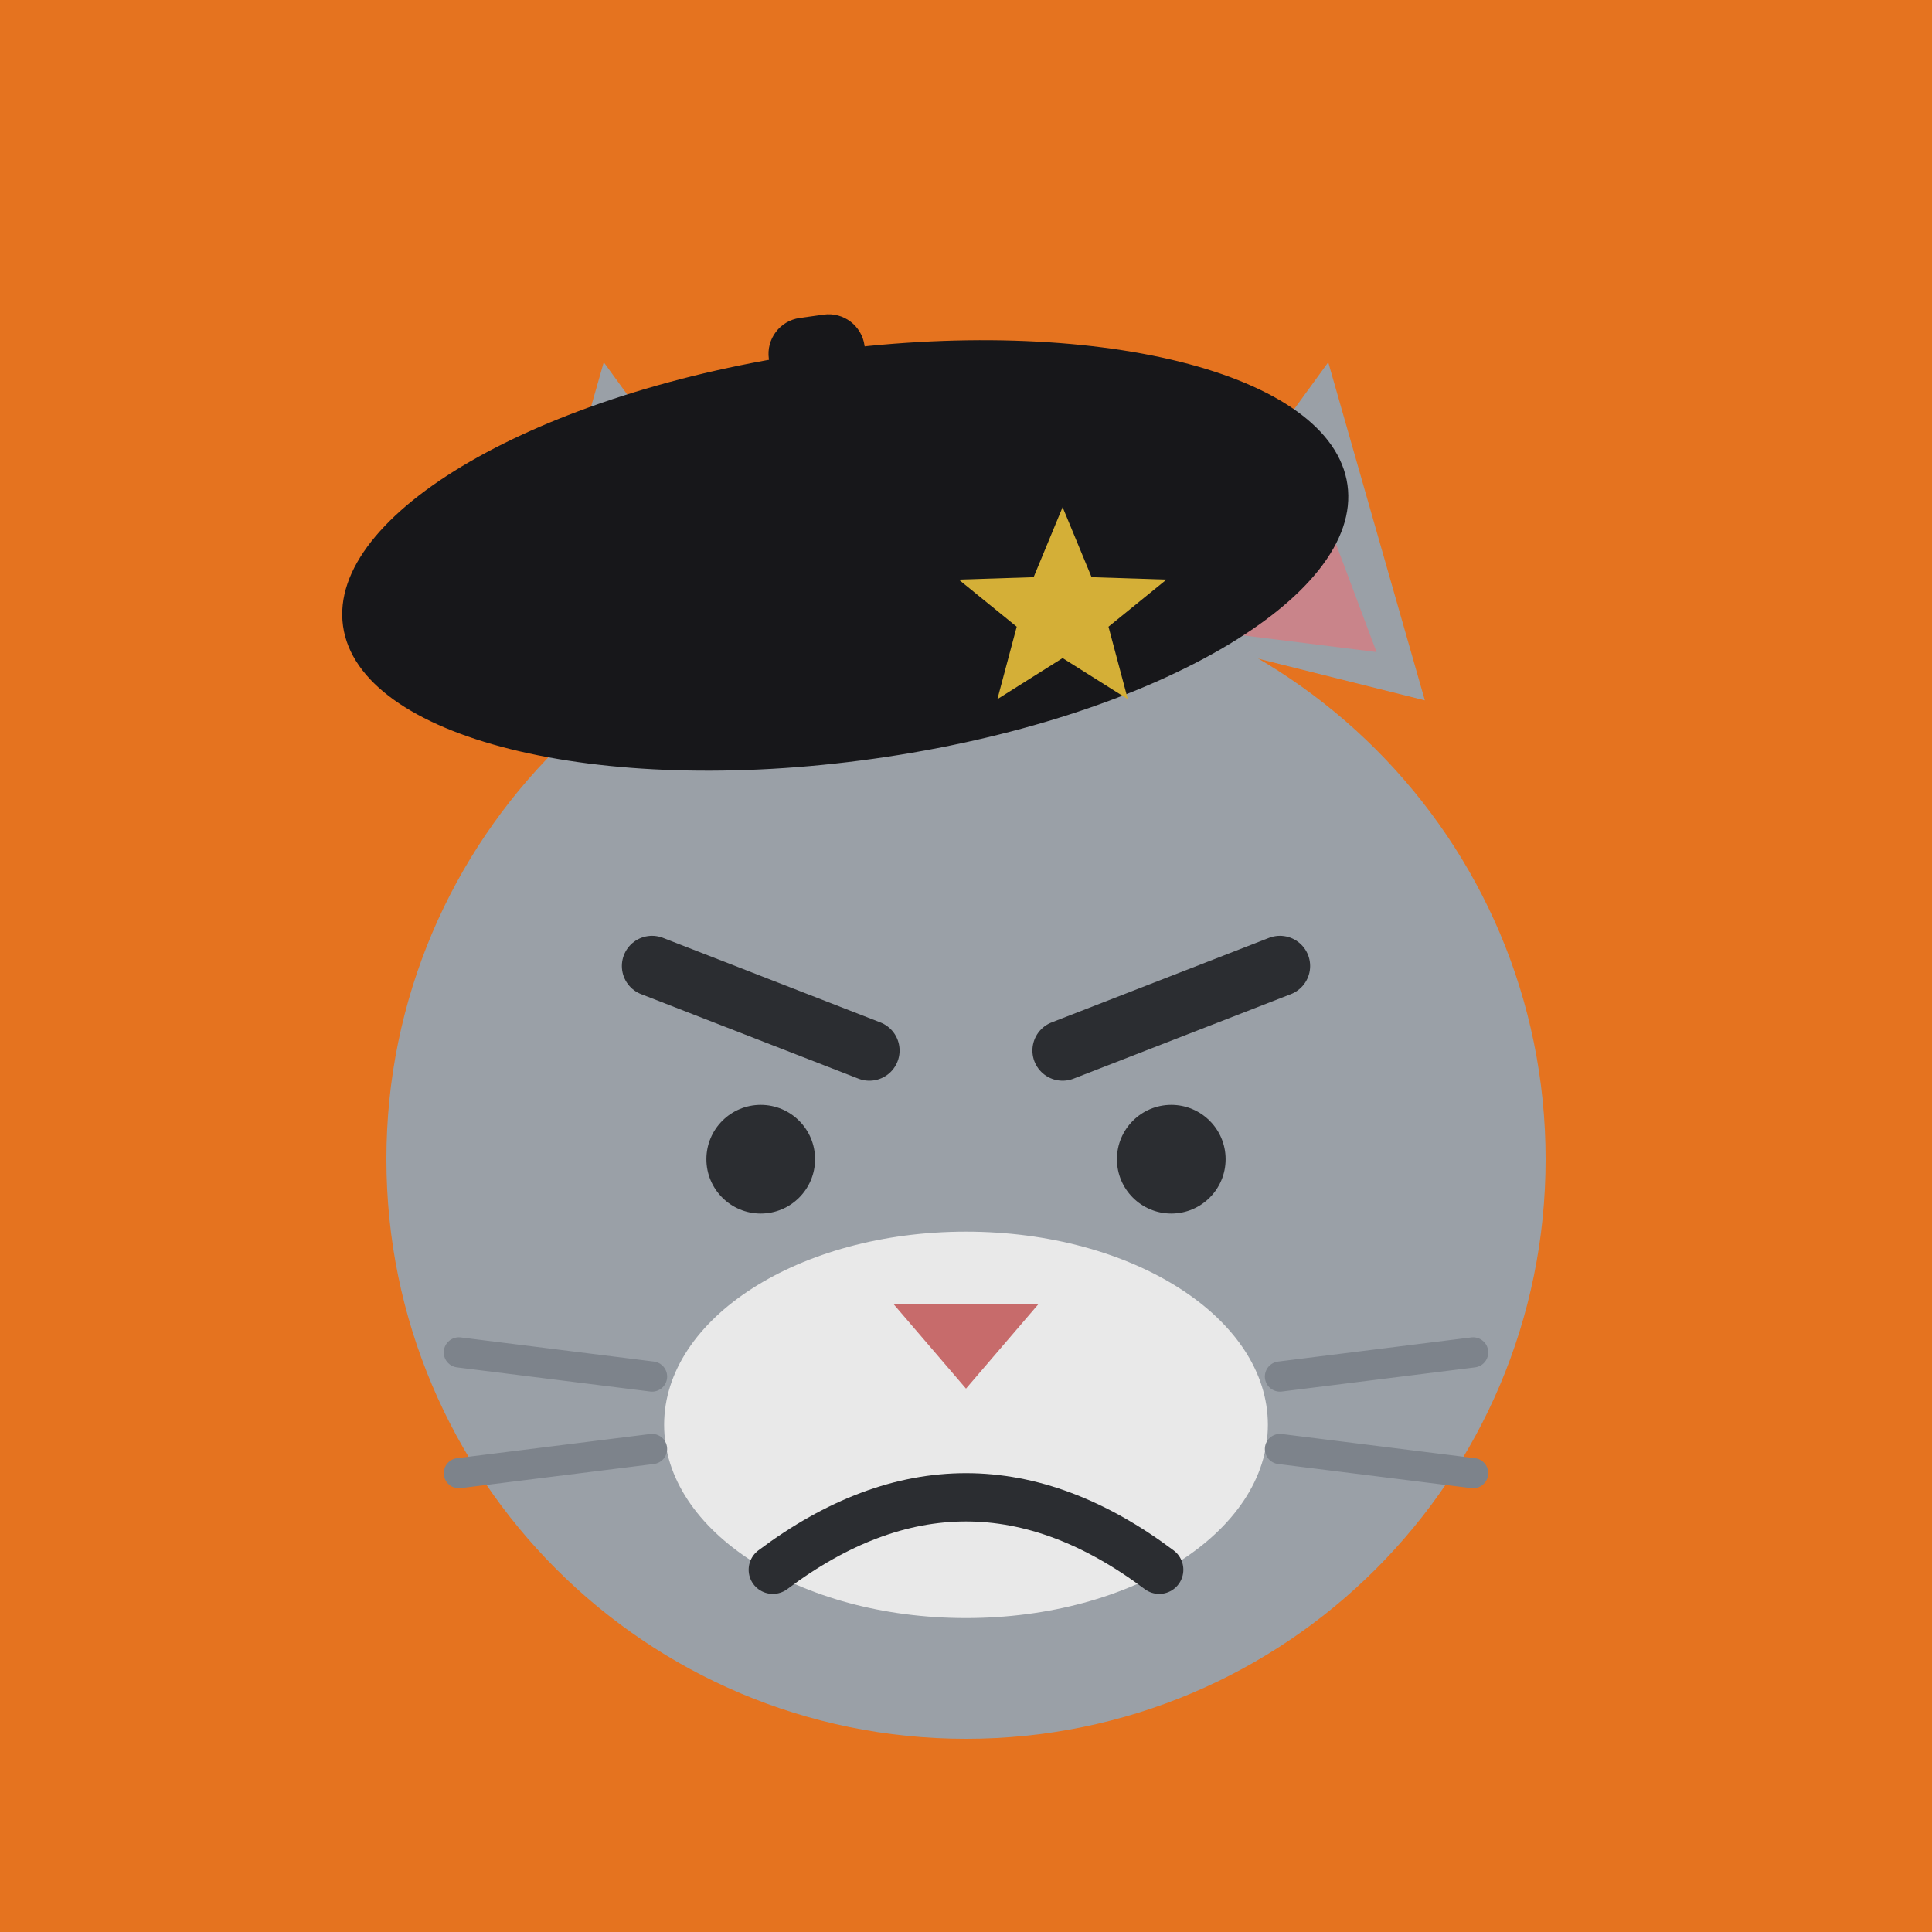
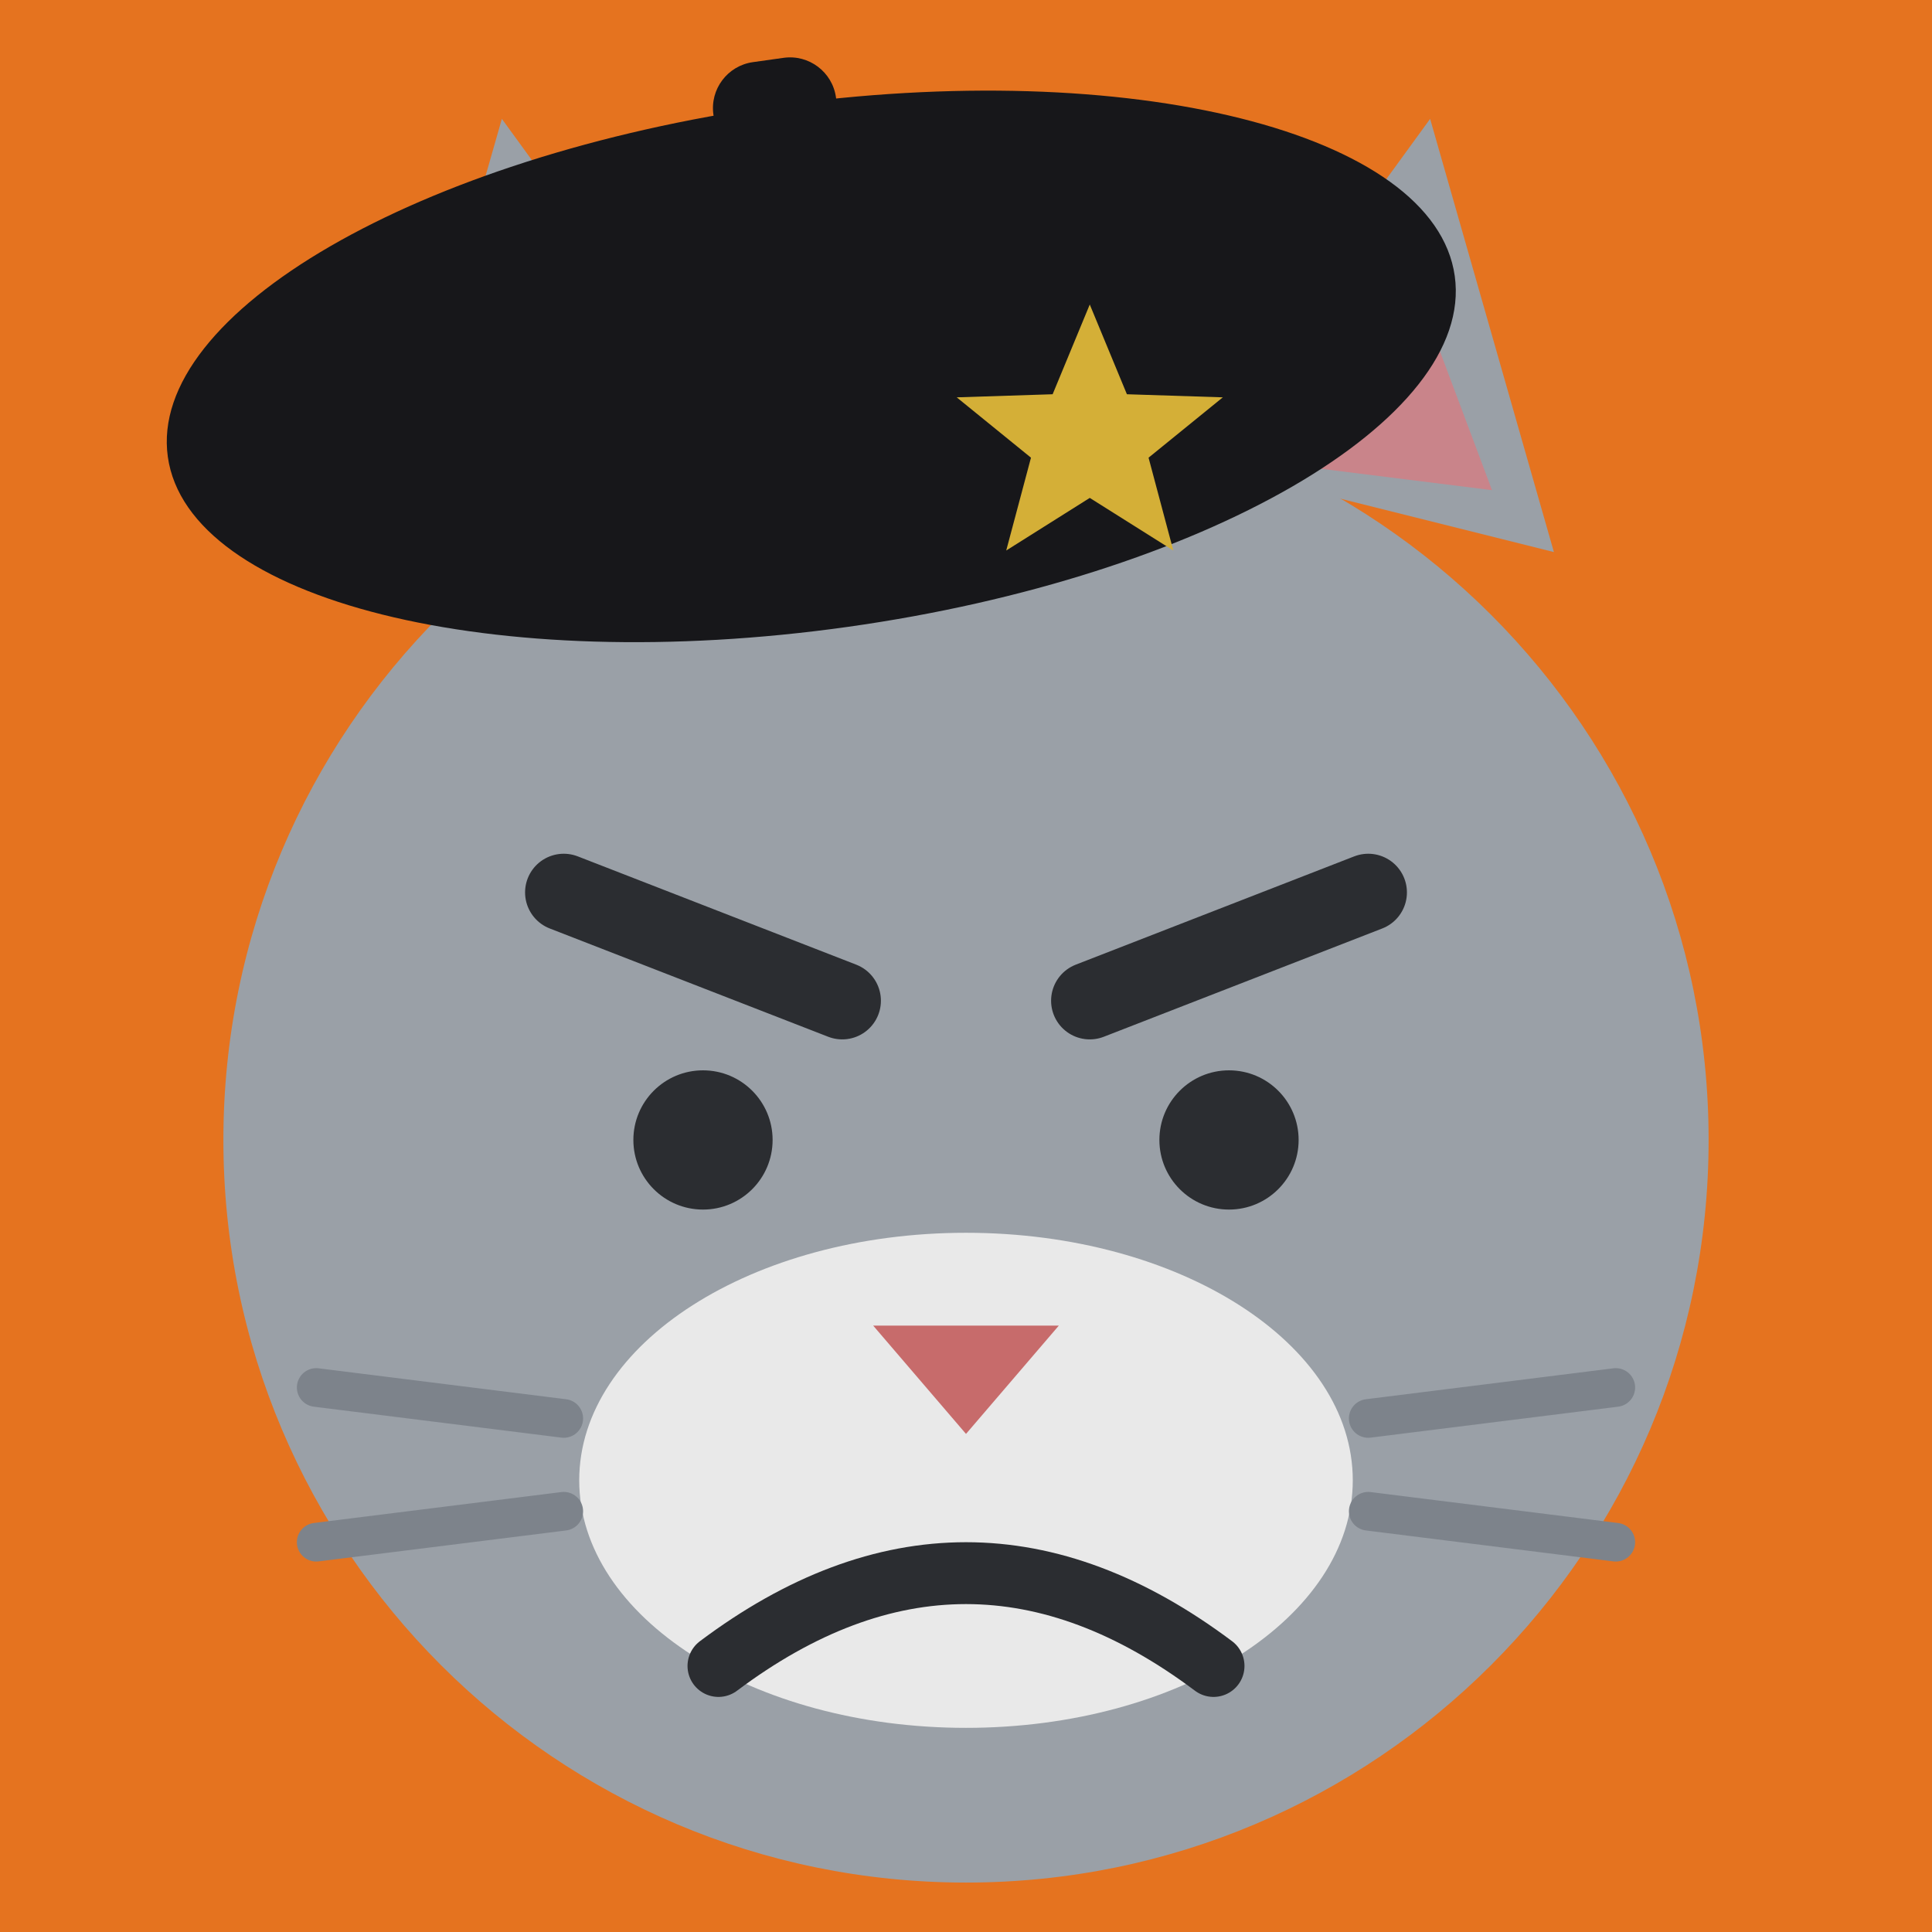
<svg xmlns="http://www.w3.org/2000/svg" width="1024" height="1024" viewBox="0 0 1024 1024">
  <rect x="0" y="0" width="1024" height="1024" fill="#e5731f" />
-   <g transform="scale(6.4)">
+   <g transform="translate(-144,-183) scale(8.2)">
    <polygon points="42,58 50,30 66,52" fill="#9aa0a7" />
    <polygon points="118,58 110,30 94,52" fill="#9aa0a7" />
    <polygon points="46,54 52,38 62,52" fill="#c9848a" />
    <polygon points="114,54 108,38 98,52" fill="#c9848a" />
    <circle cx="80" cy="96" r="48" fill="#9aa0a7" />
    <g transform="rotate(-8 70 46)">
      <ellipse cx="70" cy="46" rx="42" ry="17" fill="#17171a" />
      <rect x="66" y="26" width="8" height="7" rx="3" fill="#17171a" />
    </g>
    <polygon points="88,42 90.4,47.8 96.6,48 91.8,51.9 93.4,57.9 88,54.5 82.6,57.9 84.2,51.9 79.4,48 85.6,47.8" fill="#d4af37" />
    <line x1="54" y1="80" x2="72" y2="87" stroke="#2b2d31" stroke-width="5" stroke-linecap="round" />
    <line x1="106" y1="80" x2="88" y2="87" stroke="#2b2d31" stroke-width="5" stroke-linecap="round" />
    <circle cx="63" cy="96" r="4.5" fill="#2b2d31" />
    <circle cx="97" cy="96" r="4.5" fill="#2b2d31" />
    <ellipse cx="80" cy="118" rx="25" ry="16" fill="#e9e9e9" />
    <polygon points="74,108 86,108 80,115" fill="#c76b6b" />
    <path d="M64,130 Q80,118 96,130" stroke="#2b2d31" stroke-width="4" fill="none" stroke-linecap="round" />
    <line x1="38" y1="112" x2="54" y2="114" stroke="#7d838b" stroke-width="2.5" stroke-linecap="round" />
    <line x1="38" y1="122" x2="54" y2="120" stroke="#7d838b" stroke-width="2.5" stroke-linecap="round" />
    <line x1="122" y1="112" x2="106" y2="114" stroke="#7d838b" stroke-width="2.5" stroke-linecap="round" />
    <line x1="122" y1="122" x2="106" y2="120" stroke="#7d838b" stroke-width="2.5" stroke-linecap="round" />
  </g>
</svg>
